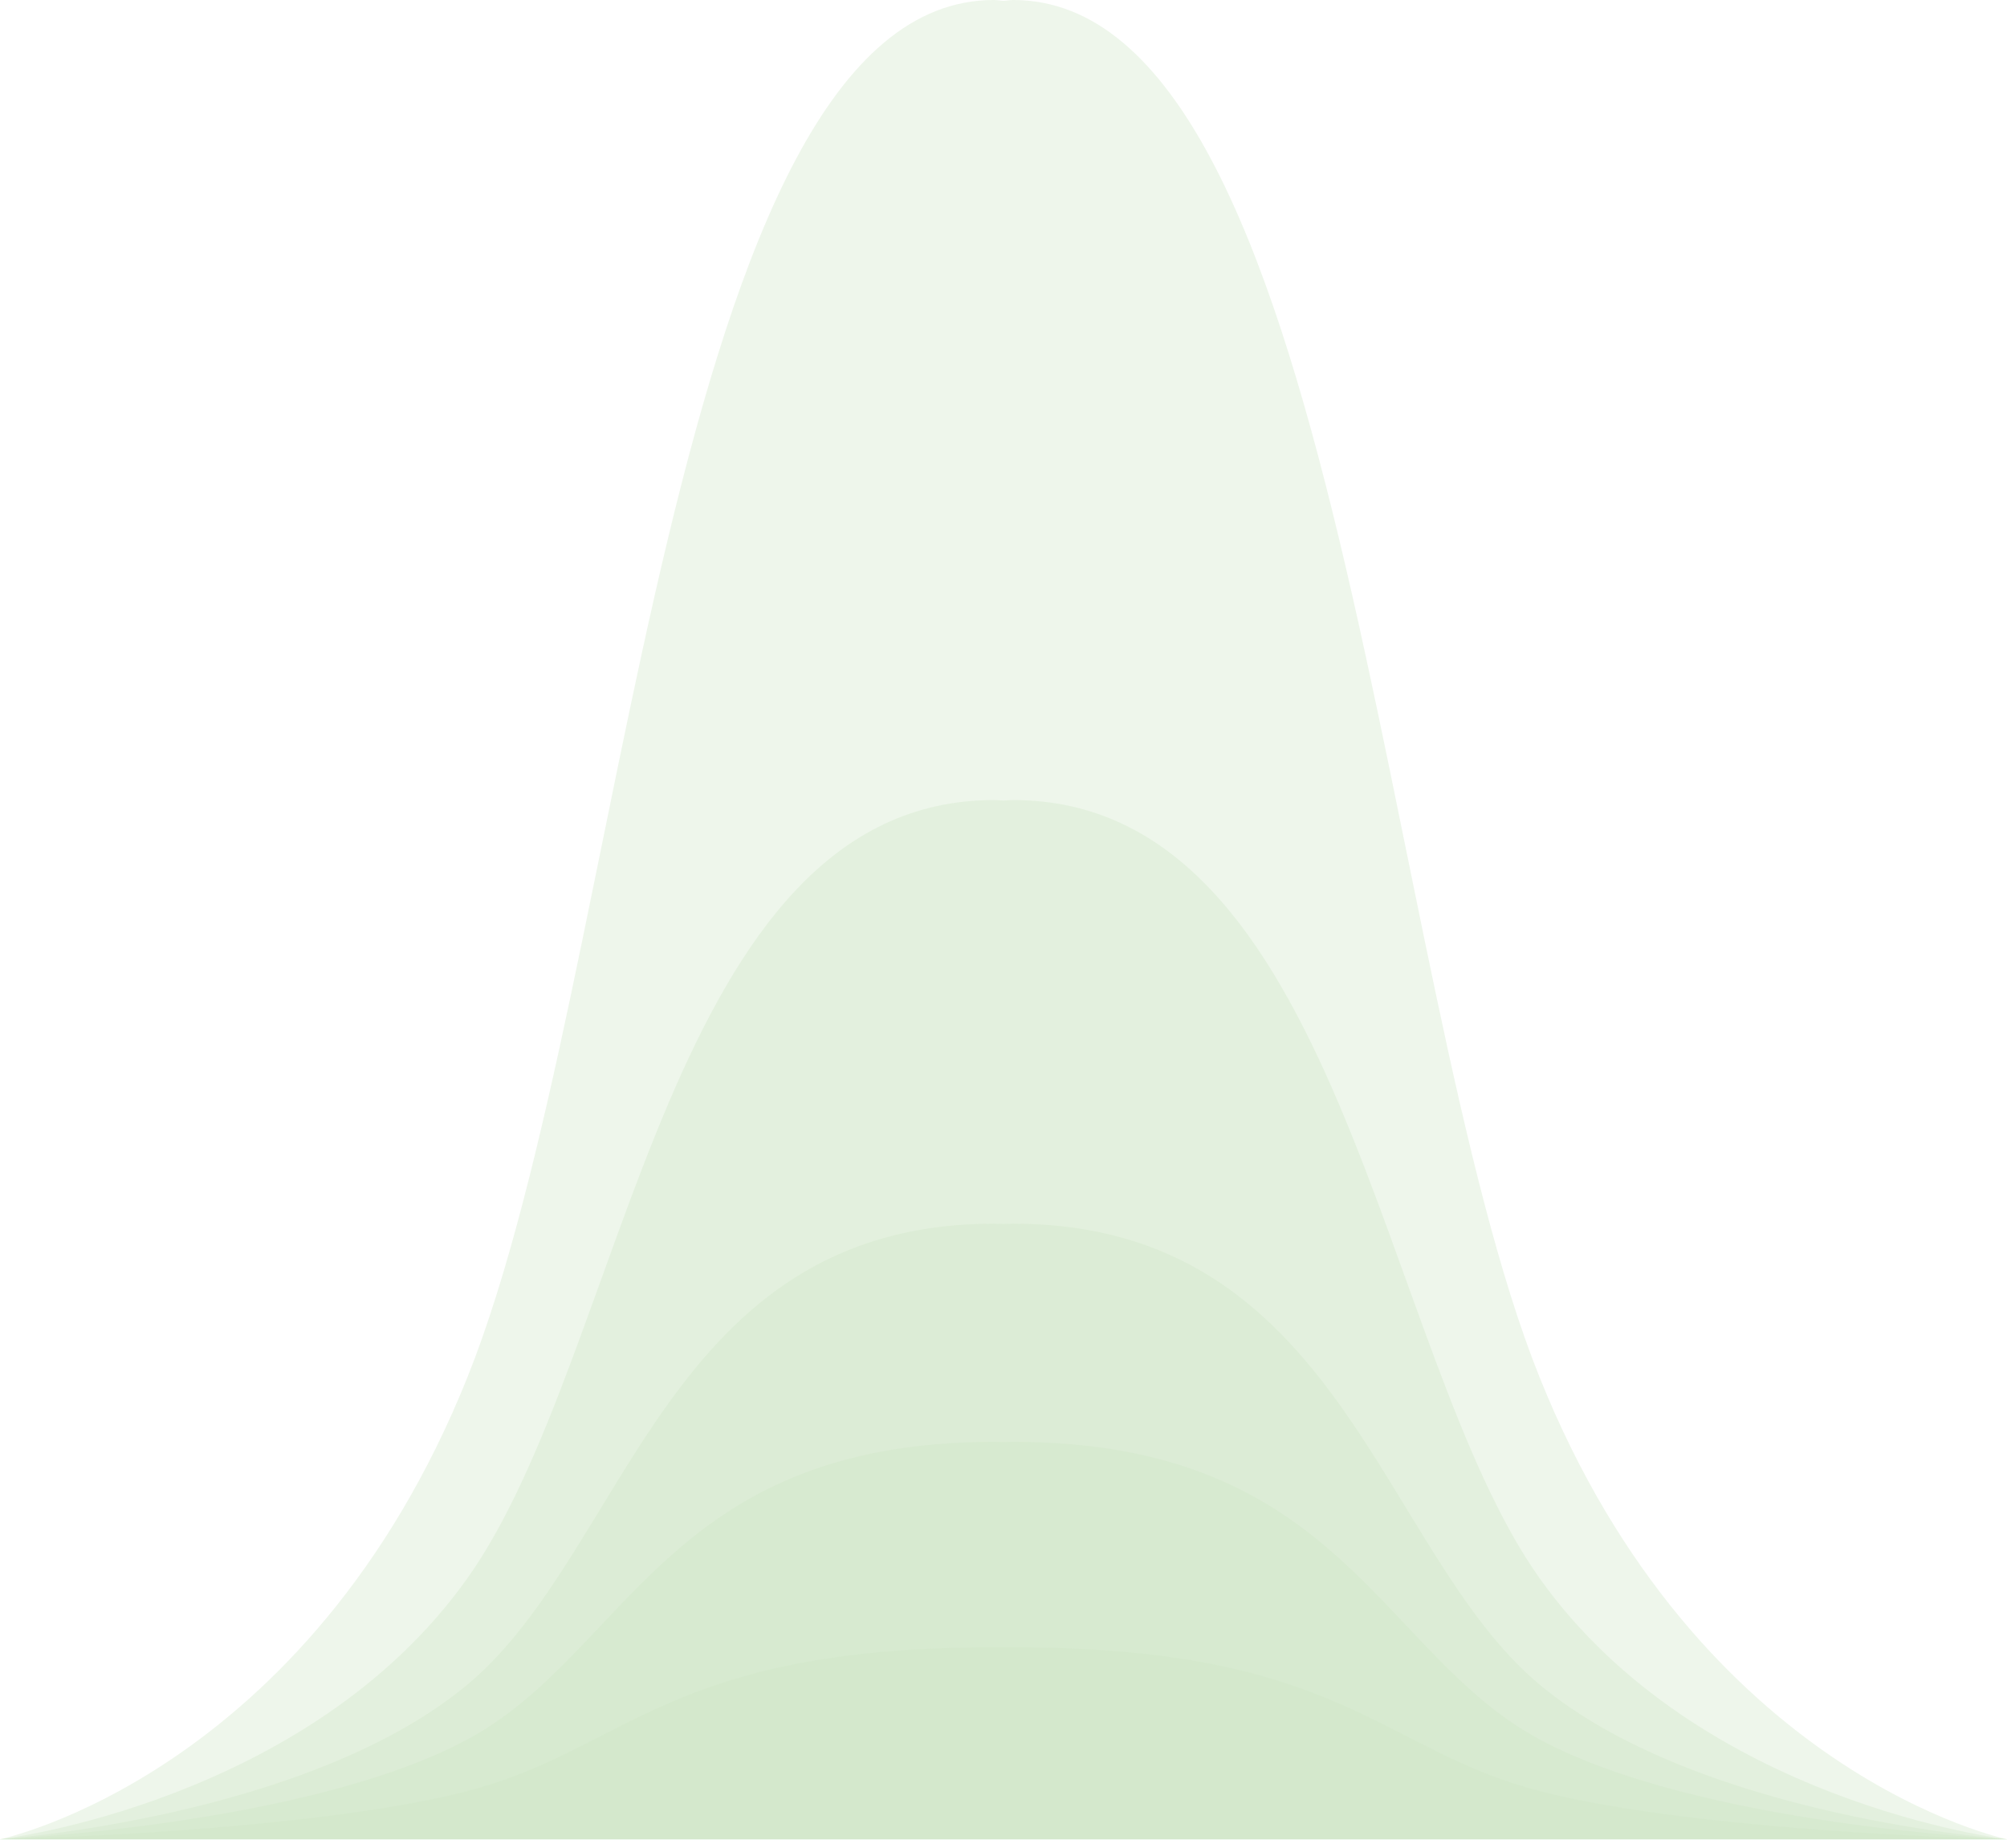
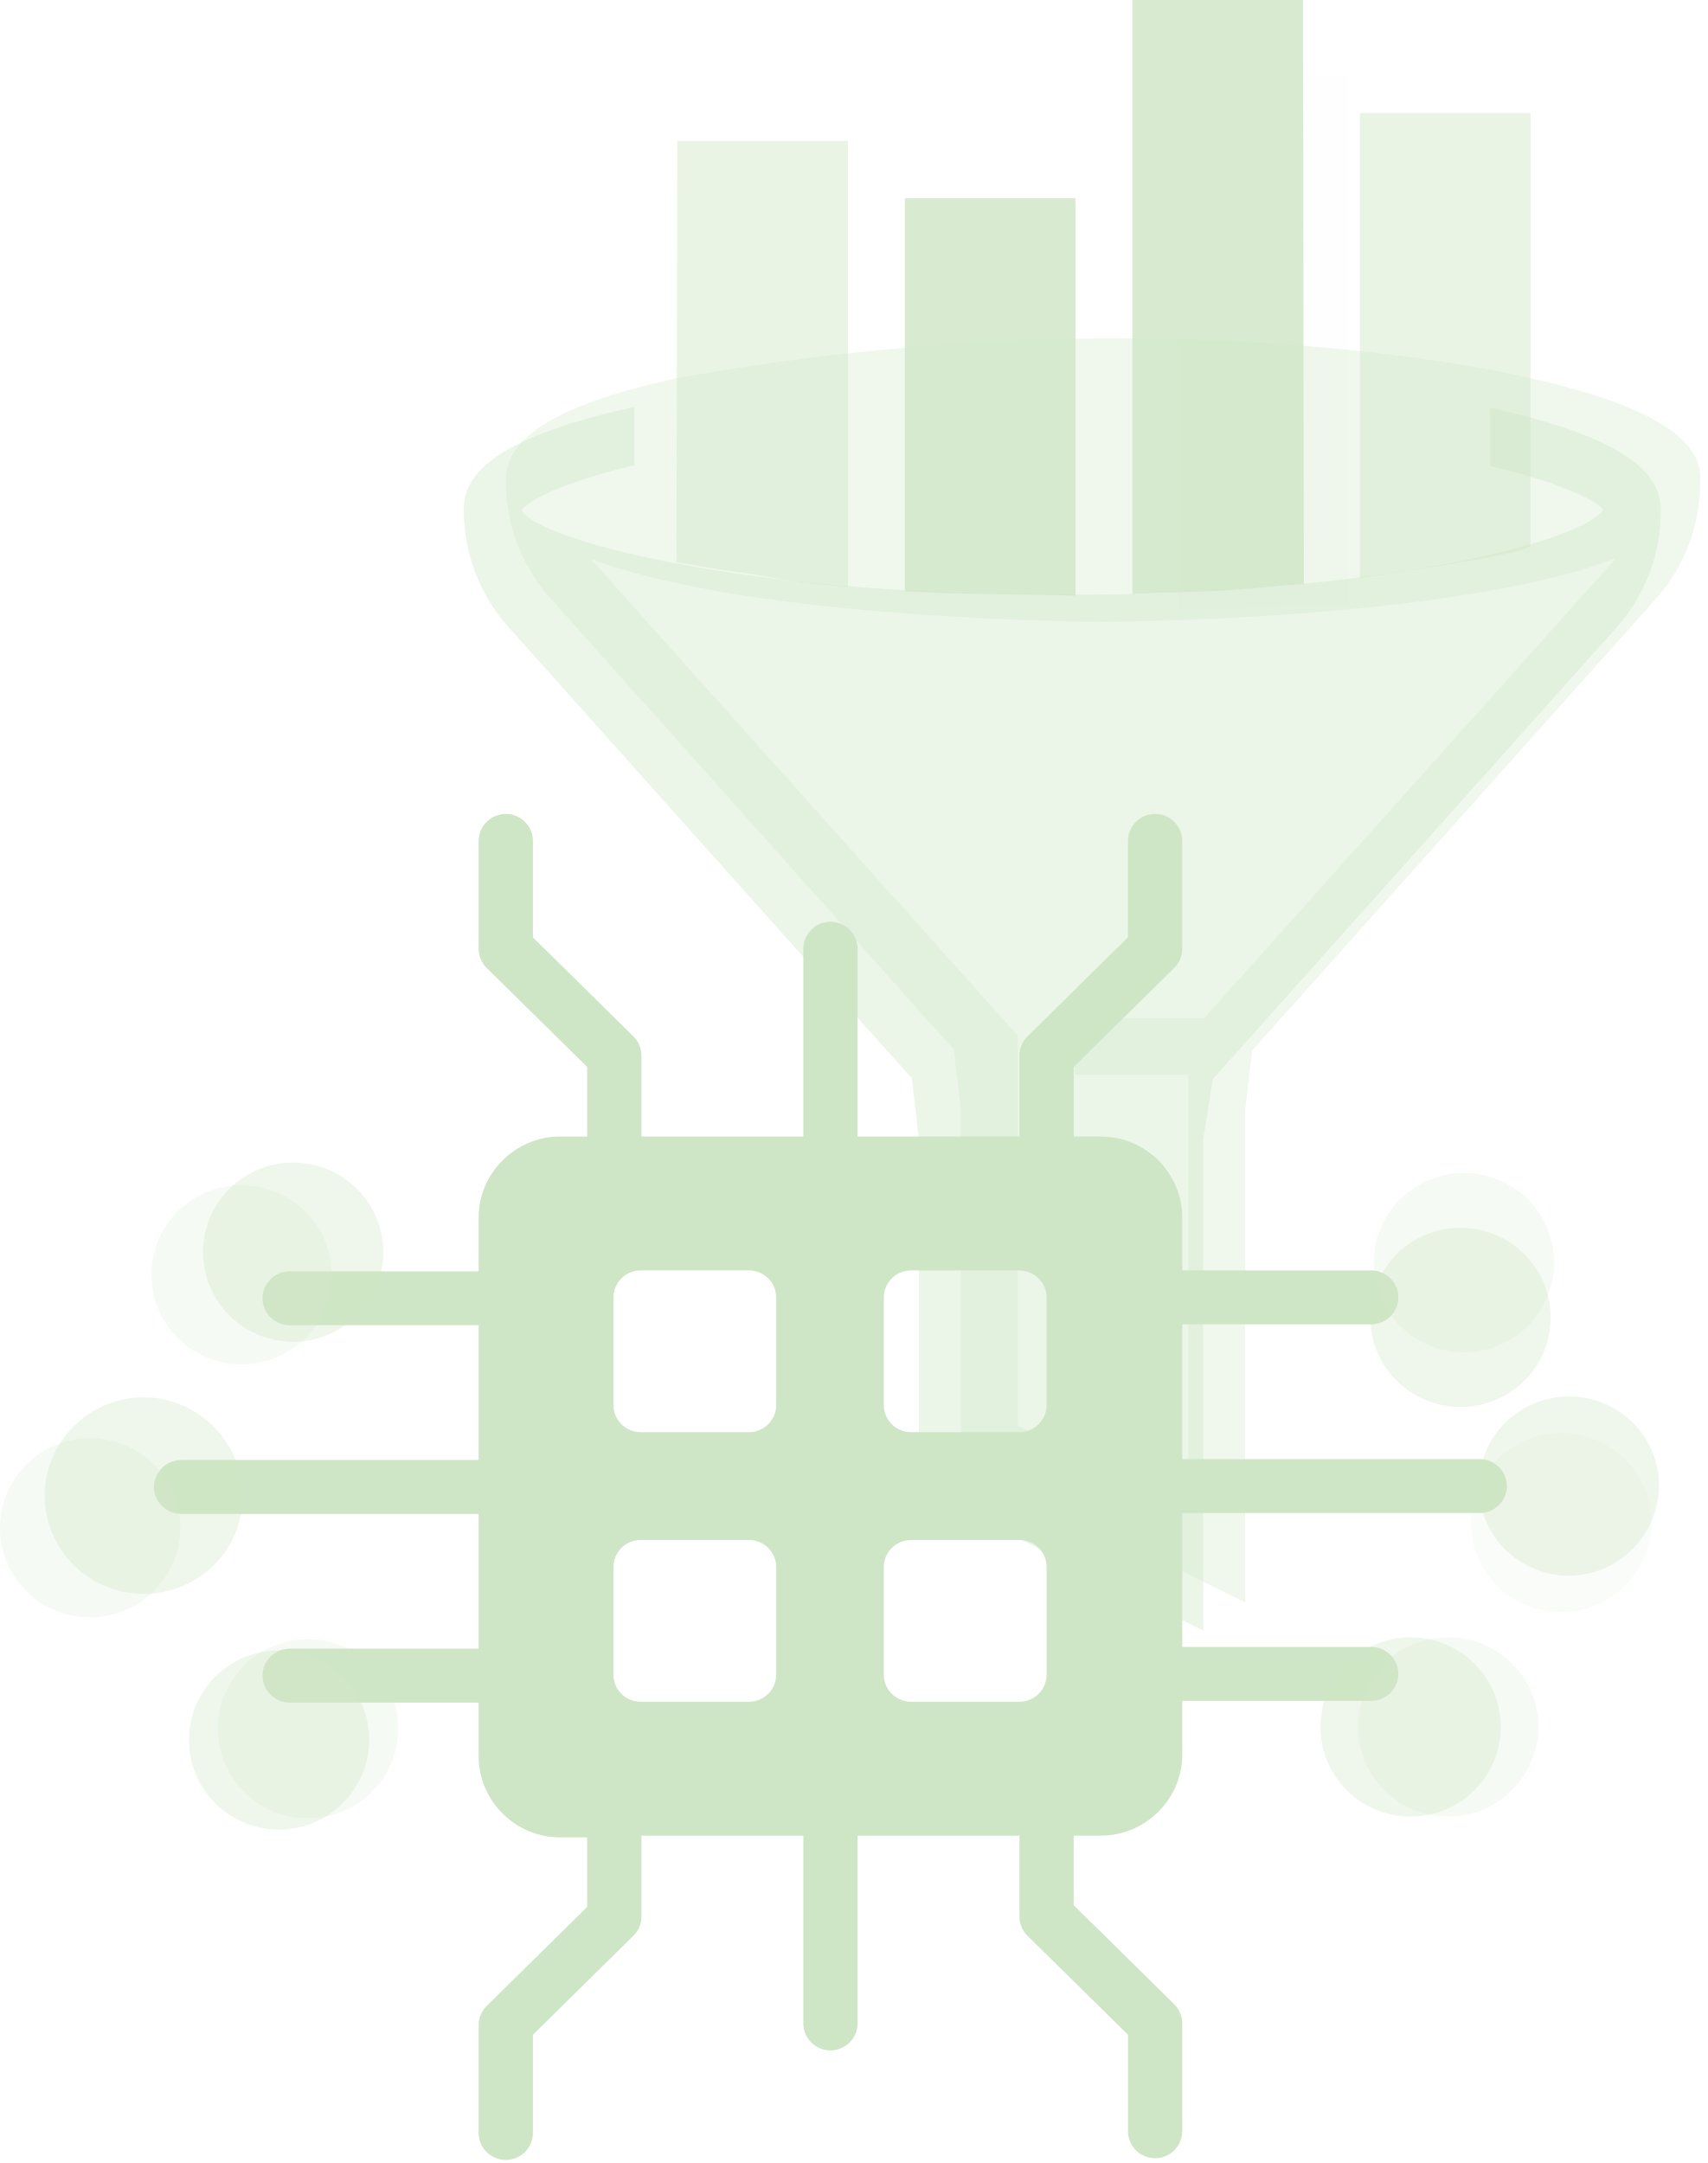
- <svg xmlns="http://www.w3.org/2000/svg" width="227" height="209" viewBox="0 0 227 209" fill="none">
-   <path opacity="0.35" d="M174.101 155.699C156.031 110.589 151.606 0 114.592 0C114.221 0 113.871 0.076 113.5 0.098C113.129 0.076 112.779 0 112.407 0C75.394 0 70.958 110.589 52.899 155.699C34.84 200.809 0 208.032 0 208.032H113.5H227C227 208.032 192.16 200.809 174.101 155.699Z" fill="#CEE6C5" />
-   <path opacity="0.35" d="M174.101 178.462C156.042 152.978 151.606 90.493 114.593 90.493C114.221 90.493 113.871 90.537 113.5 90.548C113.129 90.537 112.779 90.493 112.407 90.493C75.394 90.493 70.969 152.967 52.899 178.462C34.84 203.945 0 208.032 0 208.032H113.5H227C227 208.032 192.16 203.945 174.101 178.462Z" fill="#CEE6C5" />
-   <path opacity="0.35" d="M174.101 190.515C156.042 175.413 151.606 138.411 114.592 138.411C114.221 138.411 113.871 138.433 113.5 138.444C113.129 138.433 112.779 138.411 112.407 138.411C75.394 138.411 70.969 175.424 52.899 190.515C34.84 205.617 0 208.032 0 208.032H113.5H227C227 208.032 192.16 205.617 174.101 190.515Z" fill="#CEE6C5" />
-   <path opacity="0.35" d="M174.101 196.722C156.042 186.974 151.606 163.086 114.593 163.086C114.221 163.086 113.871 163.108 113.5 163.108C113.129 163.108 112.779 163.086 112.407 163.086C75.394 163.086 70.969 186.974 52.899 196.722C34.84 206.47 0 208.032 0 208.032H113.5H227C227 208.032 192.16 206.47 174.101 196.722Z" fill="#CEE6C5" />
-   <path opacity="0.35" d="M174.101 202.568C156.042 197.859 151.606 186.319 114.592 186.319C114.221 186.319 113.871 186.33 113.5 186.33C113.129 186.33 112.779 186.319 112.407 186.319C75.394 186.319 70.969 197.859 52.899 202.568C34.84 207.278 0 208.032 0 208.032H113.5H227C227 208.032 192.16 207.278 174.101 202.568Z" fill="#CEE6C5" />
+ <svg xmlns="http://www.w3.org/2000/svg" width="120" height="152" viewBox="0 0 120 152" fill="none">
+   <path opacity="0.3" d="M107.547 26.581C107.547 26.581 82.397 20.287 47.532 26.581C36.833 28.903 35.542 31.775 35.542 33.792C35.542 36.847 36.649 39.78 38.678 42.041L67.025 73.755L67.517 77.911V102.659L87.501 112.619V77.972L87.993 73.817L116.34 42.102C118.369 39.841 119.476 36.908 119.476 33.853C119.599 31.837 118.247 28.965 107.547 26.581ZM113.389 39.414L84.611 71.556H75.511V75.528H83.504V106.142L71.514 100.154V72.778L41.629 39.414C41.629 39.414 41.568 39.353 41.568 39.291C53.128 43.63 77.171 43.691 77.478 43.691C77.786 43.691 101.829 43.63 113.389 39.291C113.45 39.353 113.45 39.414 113.389 39.414Z" fill="#CEE6C5" />
+   <path d="M103.98 102.537H83.074V93.065H96.356C97.401 93.065 98.262 92.21 98.262 91.171C98.262 90.132 97.401 89.276 96.356 89.276H83.074V85.549C83.074 82.433 80.491 79.866 77.355 79.866H75.449V74.978L82.52 68.011C82.889 67.645 83.074 67.156 83.074 66.667V59.09C83.074 58.051 82.213 57.196 81.168 57.196C80.122 57.196 79.261 58.051 79.261 59.09V65.873L72.19 72.839C71.821 73.206 71.636 73.694 71.636 74.183V79.866H60.261V66.667C60.261 65.628 59.4 64.773 58.355 64.773C57.309 64.773 56.448 65.628 56.448 66.667V79.866H45.072V74.183C45.072 73.694 44.888 73.206 44.519 72.839L37.448 65.873V59.09C37.448 58.051 36.587 57.196 35.541 57.196C34.496 57.196 33.635 58.051 33.635 59.09V66.667C33.635 67.156 33.82 67.645 34.189 68.011L41.26 74.978V79.866H39.354C36.218 79.866 33.635 82.433 33.635 85.549V89.338H20.353C19.308 89.338 18.447 90.193 18.447 91.232C18.447 92.271 19.308 93.126 20.353 93.126H33.635V102.598H12.729C11.683 102.598 10.822 103.453 10.822 104.492C10.822 105.531 11.683 106.386 12.729 106.386H33.635V115.858H20.353C19.308 115.858 18.447 116.713 18.447 117.752C18.447 118.791 19.308 119.646 20.353 119.646H33.635V123.435C33.635 126.551 36.218 129.118 39.354 129.118H41.26V134.006L34.189 140.973C33.82 141.339 33.635 141.828 33.635 142.317V149.894C33.635 150.933 34.496 151.788 35.541 151.788C36.587 151.788 37.448 150.933 37.448 149.894V142.989L44.519 136.023C44.888 135.656 45.072 135.167 45.072 134.679V128.996H56.448V142.195C56.448 143.234 57.309 144.089 58.355 144.089C59.4 144.089 60.261 143.234 60.261 142.195V128.996H71.636V134.679C71.636 135.167 71.821 135.656 72.19 136.023L79.261 142.989V149.772C79.261 150.811 80.122 151.666 81.168 151.666C82.213 151.666 83.074 150.811 83.074 149.772V142.195C83.074 141.706 82.889 141.217 82.52 140.85L75.449 133.884V128.996H77.355C80.491 128.996 83.074 126.429 83.074 123.313V119.524H96.356C97.401 119.524 98.262 118.669 98.262 117.63C98.262 116.591 97.401 115.736 96.356 115.736H83.074V106.325H103.98C105.026 106.325 105.887 105.47 105.887 104.431C105.887 103.392 105.026 102.537 103.98 102.537ZM54.542 117.691C54.542 118.73 53.681 119.585 52.636 119.585H45.011C43.966 119.585 43.105 118.73 43.105 117.691V110.114C43.105 109.075 43.966 108.22 45.011 108.22H52.636C53.681 108.22 54.542 109.075 54.542 110.114V117.691ZM54.542 98.748C54.542 99.787 53.681 100.642 52.636 100.642H45.011C43.966 100.642 43.105 99.787 43.105 98.748V91.171C43.105 90.132 43.966 89.276 45.011 89.276H52.636C53.681 89.276 54.542 90.132 54.542 91.171V98.748ZM73.543 117.691C73.543 118.73 72.682 119.585 71.636 119.585H64.012C62.966 119.585 62.105 118.73 62.105 117.691V110.114C62.105 109.075 62.966 108.22 64.012 108.22H71.636C72.682 108.22 73.543 109.075 73.543 110.114V117.691ZM73.543 98.748C73.543 99.787 72.682 100.642 71.636 100.642H64.012C62.966 100.642 62.105 99.787 62.105 98.748V91.171C62.105 90.132 62.966 89.276 64.012 89.276H71.636C72.682 89.276 73.543 90.132 73.543 91.171V98.748Z" fill="#CEE6C5" />
+   <g opacity="0.2">
+     <path opacity="0.2" d="M82.766 5.377V42.836L94.757 42.53V5.377H82.766Z" fill="#CEE6C5" />
+   </g>
+   <path opacity="0.4" d="M85.226 75.833L113.573 44.119C115.602 41.858 116.709 38.925 116.709 35.87C116.709 33.853 115.418 30.981 104.718 28.659V32.753C110.437 34.097 112.405 35.442 112.651 35.808C111.359 37.947 97.524 41.797 74.65 41.797C51.714 41.797 37.817 37.886 36.648 35.87C37.017 35.32 38.985 34.036 44.581 32.692V28.598C33.881 30.92 32.59 33.792 32.59 35.808C32.59 38.864 33.697 41.797 35.726 44.058L64.073 75.772L64.565 79.927V104.614L84.549 114.575V80.049L85.226 75.833Z" fill="#CEE6C5" />
+   <g opacity="0.8">
+     <g opacity="0.5">
+       <path opacity="0.5" d="M101.767 127.651C98.262 127.651 95.433 124.841 95.433 121.357C95.433 117.874 98.262 115.063 101.767 115.063C105.272 115.063 108.1 117.874 108.1 121.357C108.1 124.841 105.21 127.651 101.767 127.651Z" fill="#CEE6C5" />
+     </g>
+   </g>
+   <g opacity="0.7">
+     <g opacity="0.7">
+       <path opacity="0.7" d="M110.253 110.725C106.748 110.725 103.919 107.914 103.919 104.431C103.919 100.948 106.748 98.137 110.253 98.137C113.758 98.137 116.586 100.948 116.586 104.431C116.525 107.914 113.696 110.725 110.253 110.725Z" fill="#CEE6C5" />
+     </g>
+   </g>
+   <g opacity="0.5">
+     <g opacity="0.5">
+       <path opacity="0.5" d="M109.699 113.291C106.194 113.291 103.365 110.48 103.365 106.997C103.365 103.514 106.194 100.703 109.699 100.703C113.204 100.703 116.032 103.514 116.032 106.997C116.032 110.48 113.204 113.291 109.699 113.291Z" fill="#CEE6C5" />
+     </g>
+   </g>
+   <g opacity="0.7">
+     <g opacity="0.7">
+       <path opacity="0.7" d="M99.123 127.651C95.618 127.651 92.789 124.841 92.789 121.357C92.789 117.874 95.618 115.063 99.123 115.063C102.628 115.063 105.456 117.874 105.456 121.357C105.456 124.841 102.628 127.651 99.123 127.651Z" fill="#CEE6C5" />
+     </g>
+   </g>
+   <g opacity="0.7">
+     <g opacity="0.7">
+       <path opacity="0.7" d="M102.628 98.87C99.123 98.87 96.294 96.059 96.294 92.576C96.294 89.093 99.123 86.282 102.628 86.282C106.133 86.282 108.961 89.093 108.961 92.576C108.961 96.059 106.133 98.87 102.628 98.87Z" fill="#CEE6C5" />
+     </g>
+   </g>
+   <g opacity="0.8">
+     <g opacity="0.5">
+       <path opacity="0.5" d="M102.874 95.02C99.369 95.02 96.54 92.21 96.54 88.727C96.54 85.243 99.369 82.433 102.874 82.433C106.379 82.433 109.207 85.243 109.207 88.727C109.207 92.21 106.379 95.02 102.874 95.02Z" fill="#CEE6C5" />
+     </g>
+   </g>
+   <g opacity="0.8">
+     <g opacity="0.5">
+       <path opacity="0.5" d="M6.334 113.658C2.829 113.658 0 110.847 0 107.364C0 103.881 2.829 101.07 6.334 101.07C9.838 101.07 12.667 103.881 12.667 107.364C12.667 110.847 9.777 113.658 6.334 113.658Z" fill="#CEE6C5" />
+     </g>
+   </g>
+   <g opacity="0.7">
+     <g opacity="0.7">
+       <path opacity="0.7" d="M10.084 112.008C6.272 112.008 3.136 108.892 3.136 105.103C3.136 101.314 6.272 98.198 10.084 98.198C13.897 98.198 17.033 101.314 17.033 105.103C17.094 108.892 13.958 112.008 10.084 112.008Z" fill="#CEE6C5" />
+     </g>
+   </g>
+   <g opacity="0.7">
+     <g opacity="0.7">
+       <path opacity="0.7" d="M20.599 94.287C17.094 94.287 14.266 91.476 14.266 87.993C14.266 84.51 17.094 81.699 20.599 81.699C24.104 81.699 26.933 84.51 26.933 87.993C26.933 91.476 24.104 94.287 20.599 94.287Z" fill="#CEE6C5" />
+     </g>
+   </g>
+   <g opacity="0.8">
+     <g opacity="0.5">
+       <path opacity="0.5" d="M16.972 95.876C13.467 95.876 10.638 93.065 10.638 89.582C10.638 86.099 13.467 83.288 16.972 83.288C20.477 83.288 23.305 86.099 23.305 89.582C23.305 93.065 20.477 95.876 16.972 95.876Z" fill="#CEE6C5" />
+     </g>
+   </g>
+   <g opacity="0.7">
+     <g opacity="0.7">
+       <path opacity="0.7" d="M19.615 128.568C16.11 128.568 13.282 125.757 13.282 122.274C13.282 118.791 16.11 115.98 19.615 115.98C23.12 115.98 25.949 118.791 25.949 122.274C25.949 125.757 23.059 128.568 19.615 128.568Z" fill="#CEE6C5" />
+     </g>
+   </g>
+   <g opacity="0.8">
+     <g opacity="0.5">
+       <path opacity="0.5" d="M21.645 127.774C18.14 127.774 15.311 124.963 15.311 121.48C15.311 117.997 18.14 115.186 21.645 115.186C25.15 115.186 27.978 117.997 27.978 121.48C27.978 124.963 25.15 127.774 21.645 127.774Z" fill="#CEE6C5" />
+     </g>
+   </g>
+   <path opacity="0.45" d="M59.585 41.247V9.899H47.594L47.533 39.536L48.086 39.597C49.685 39.903 51.345 40.147 53.128 40.391C55.342 40.819 57.494 41.064 59.585 41.247Z" fill="#CEE6C5" />
+   <path opacity="0.8" d="M75.572 13.932H63.582V41.369C63.582 41.43 63.582 41.491 63.582 41.552C65.426 41.613 67.271 41.736 69.177 41.736C71.329 41.797 73.482 41.797 75.572 41.858C75.572 41.797 75.572 41.736 75.572 41.736V13.932Z" fill="#CEE6C5" />
+   <path opacity="0.8" d="M91.56 0H79.569V41.675C79.569 41.736 79.569 41.736 79.569 41.736C81.291 41.675 83.135 41.614 84.98 41.552C87.132 41.43 89.223 41.247 91.252 41.064H91.621L91.56 0Z" fill="#CEE6C5" />
+   <path opacity="0.45" d="M107.547 7.944H95.557V40.636L95.926 40.575C97.094 40.391 98.754 40.147 100.722 39.841C107.055 38.803 107.486 38.497 107.547 38.314V7.944Z" fill="#CEE6C5" />
</svg>
